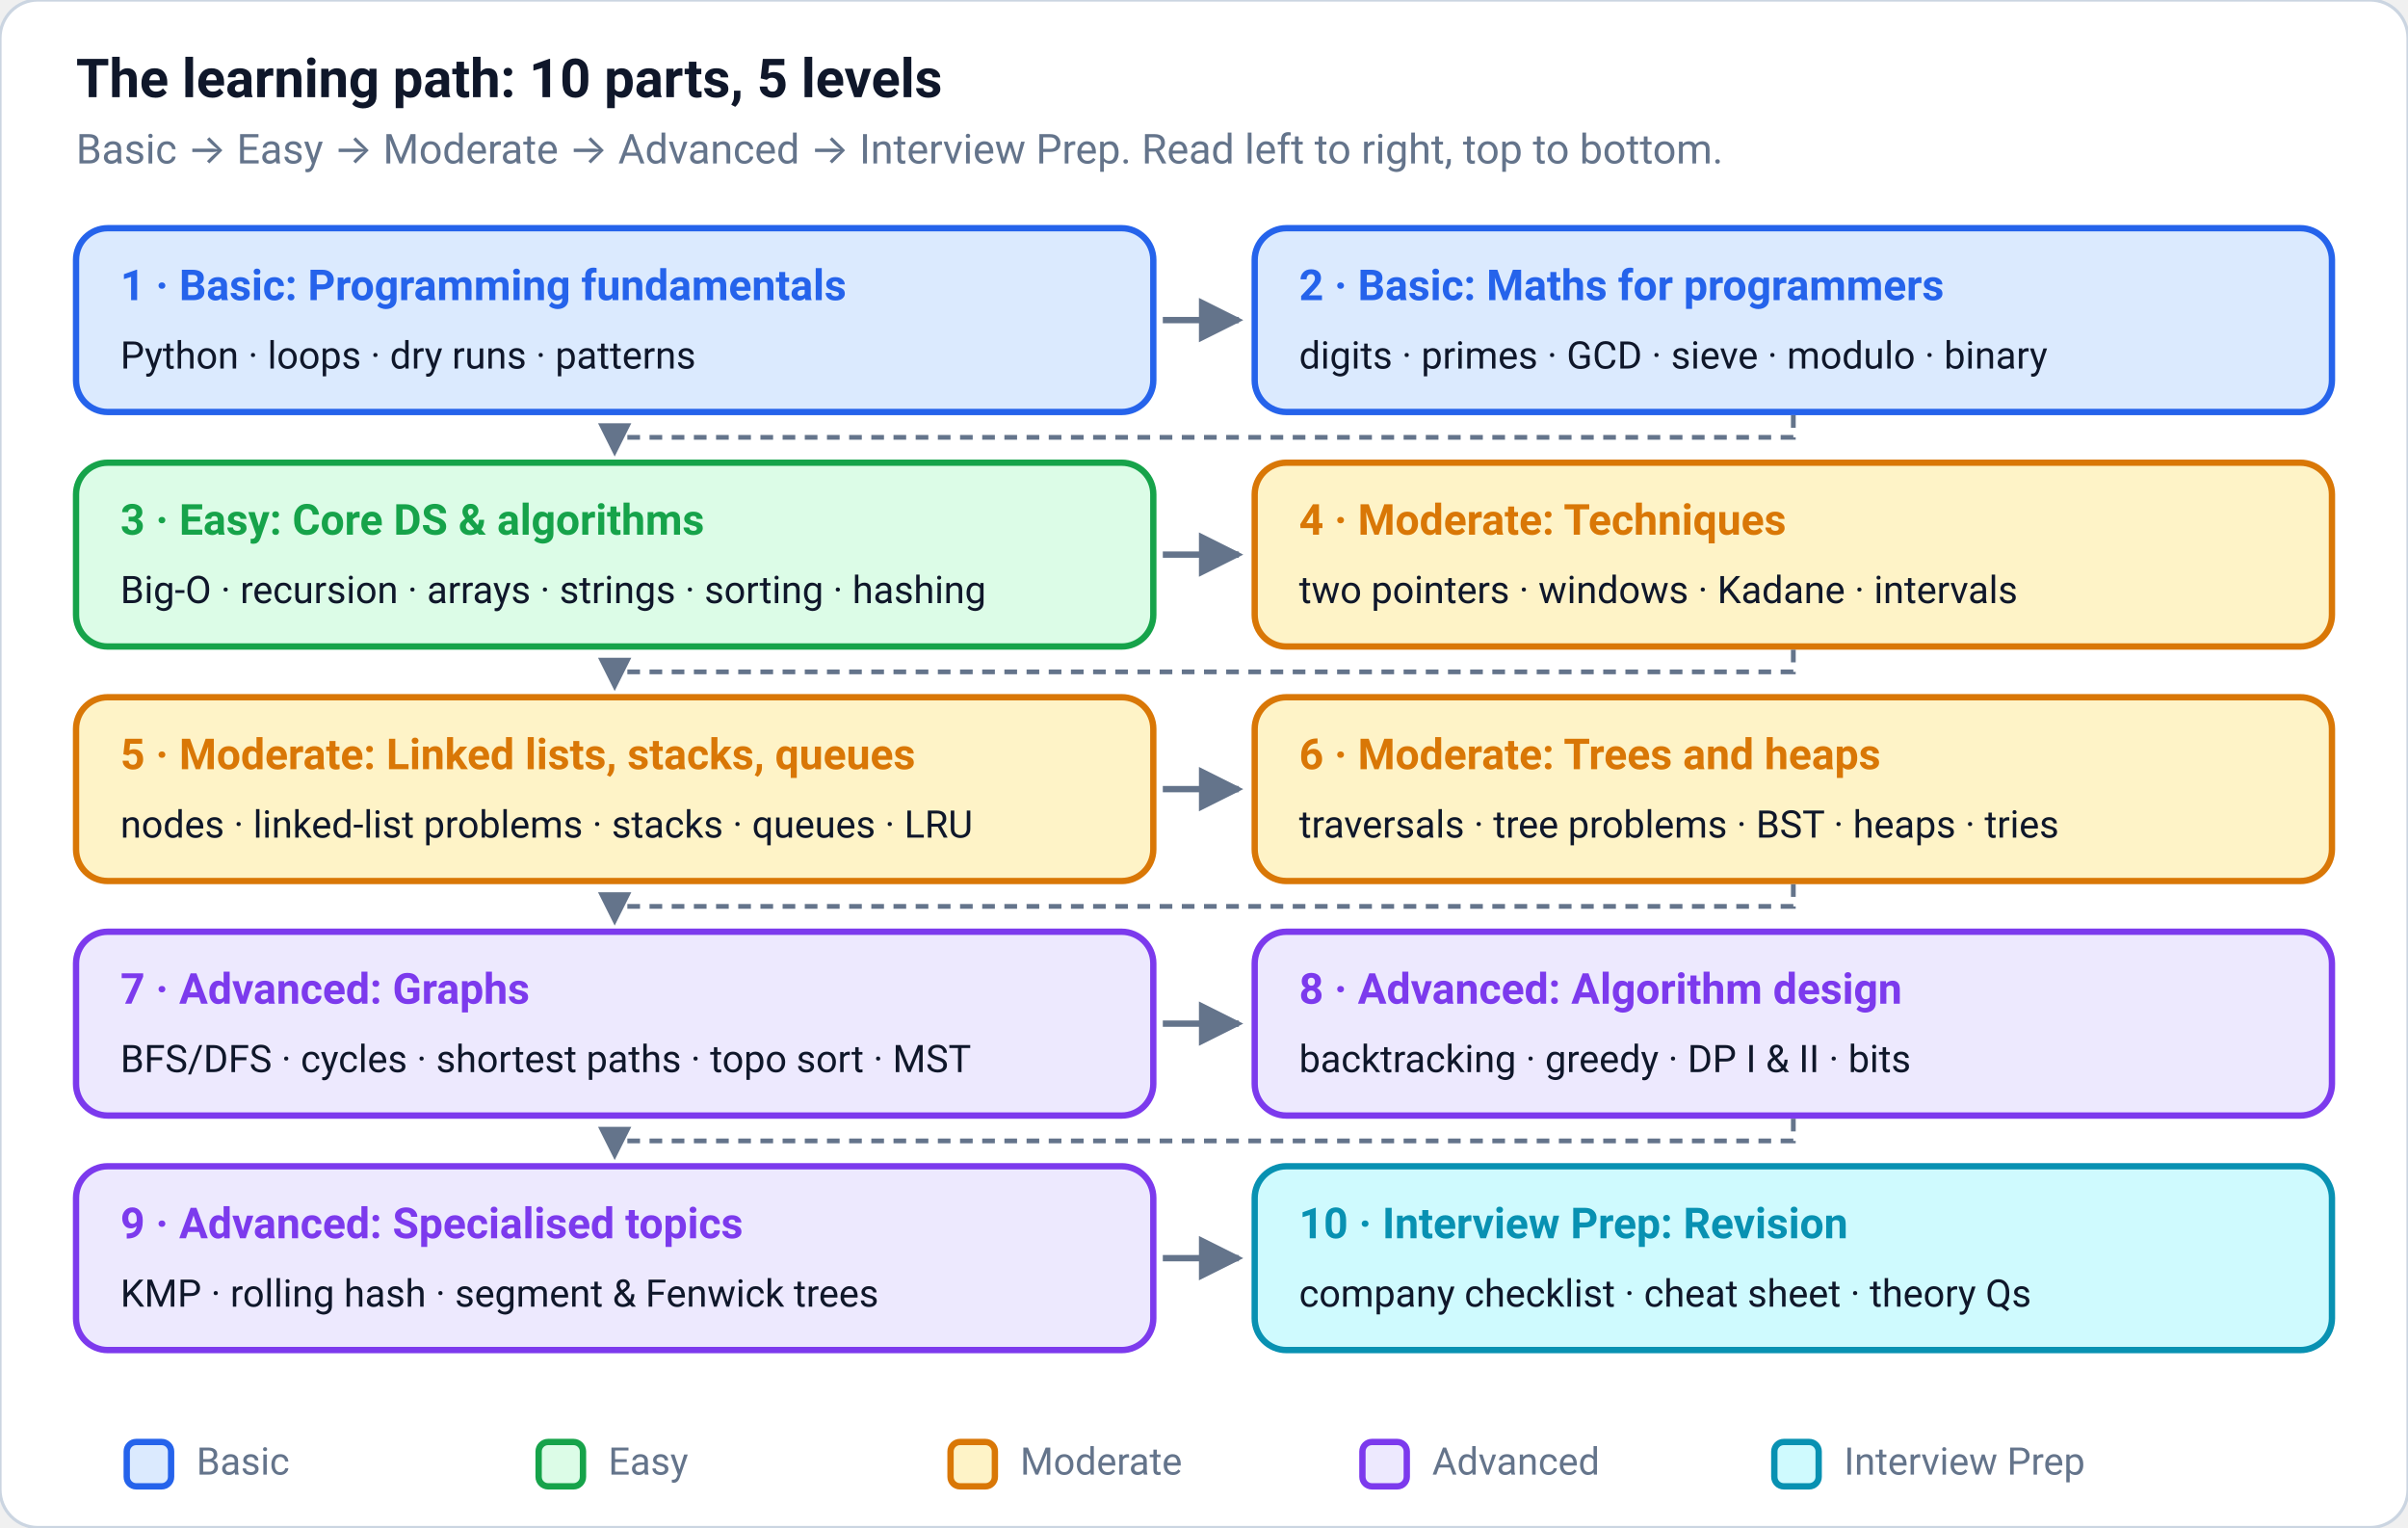
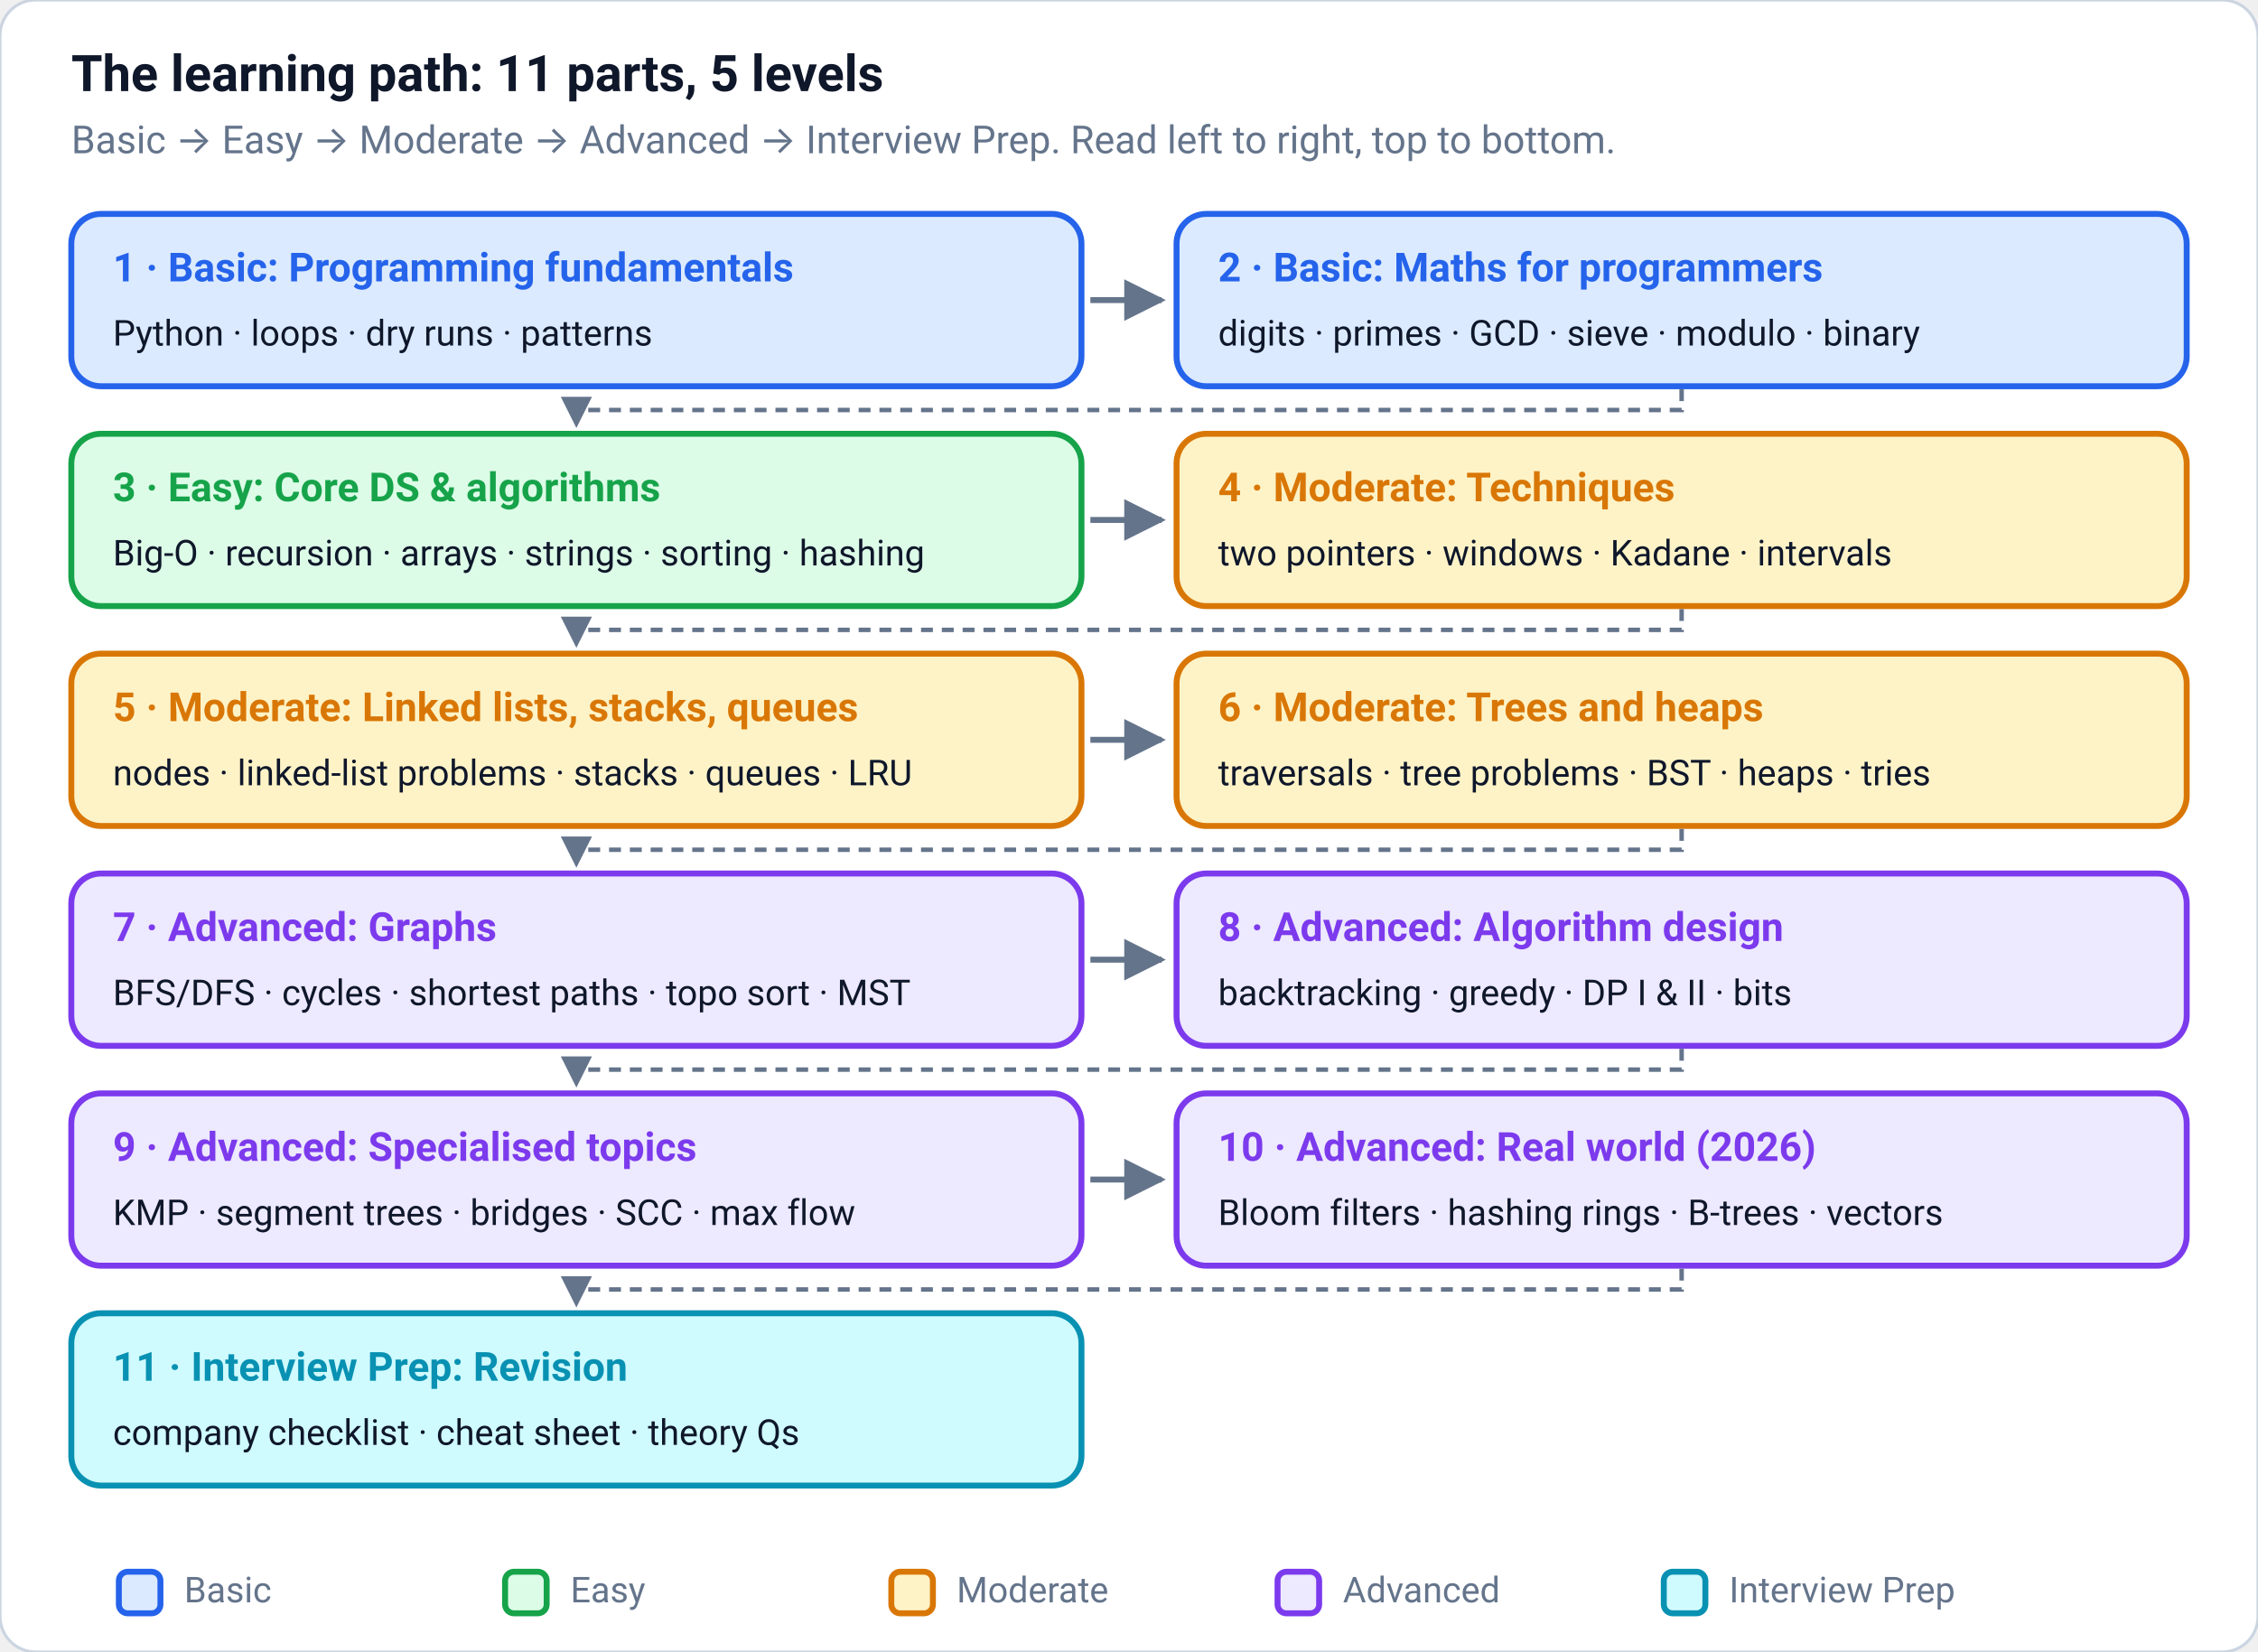
- <svg xmlns="http://www.w3.org/2000/svg" viewBox="0 0 760 482" width="760" height="482" role="img" aria-labelledby="title">
+ <svg xmlns="http://www.w3.org/2000/svg" viewBox="0 0 760 556" width="760" height="556" role="img" aria-labelledby="title">
  <defs>
    <marker id="a64748b" viewBox="0 0 10 10" refX="9" refY="5" markerWidth="7" markerHeight="7" orient="auto-start-reverse">
      <path d="M0,0 L10,5 L0,10 z" fill="#64748b" />
    </marker>
  </defs>
-   <rect x="0" y="0" width="760" height="482" rx="12" fill="#ffffff" stroke="#cbd5e1" stroke-width="1" />
-   <text x="24" y="26" font-family="ui-sans-serif, system-ui, -apple-system, 'Segoe UI', Roboto, 'Noto Sans', sans-serif" font-size="17" font-weight="700" text-anchor="start" dominant-baseline="middle" fill="#0f172a">The learning path: 10 parts, 5 levels</text>
+   <rect x="0" y="0" width="760" height="556" rx="12" fill="#ffffff" stroke="#cbd5e1" stroke-width="1" />
+   <text x="24" y="26" font-family="ui-sans-serif, system-ui, -apple-system, 'Segoe UI', Roboto, 'Noto Sans', sans-serif" font-size="17" font-weight="700" text-anchor="start" dominant-baseline="middle" fill="#0f172a">The learning path: 11 parts, 5 levels</text>
  <text x="24" y="48" font-family="ui-sans-serif, system-ui, -apple-system, 'Segoe UI', Roboto, 'Noto Sans', sans-serif" font-size="13" font-weight="400" text-anchor="start" dominant-baseline="middle" fill="#64748b">Basic → Easy → Moderate → Advanced → Interview Prep. Read left to right, top to bottom.</text>
  <rect x="24.0" y="72" width="340" height="58" rx="10" fill="#dbeafe" stroke="#2563eb" stroke-width="2" />
  <text x="38.0" y="91" font-family="ui-sans-serif, system-ui, -apple-system, 'Segoe UI', Roboto, 'Noto Sans', sans-serif" font-size="13.5" font-weight="700" text-anchor="start" dominant-baseline="middle" fill="#2563eb">1 · Basic: Programming fundamentals</text>
  <text x="38.0" y="113" font-family="ui-sans-serif, system-ui, -apple-system, 'Segoe UI', Roboto, 'Noto Sans', sans-serif" font-size="12" font-weight="400" text-anchor="start" dominant-baseline="middle" fill="#0f172a">Python · loops · dry runs · patterns</text>
  <line x1="367.0" y1="101.0" x2="391.0" y2="101.0" stroke="#64748b" stroke-width="2" marker-end="url(#a64748b)" />
  <rect x="396.0" y="72" width="340" height="58" rx="10" fill="#dbeafe" stroke="#2563eb" stroke-width="2" />
  <text x="410.0" y="91" font-family="ui-sans-serif, system-ui, -apple-system, 'Segoe UI', Roboto, 'Noto Sans', sans-serif" font-size="13.5" font-weight="700" text-anchor="start" dominant-baseline="middle" fill="#2563eb">2 · Basic: Maths for programmers</text>
  <text x="410.0" y="113" font-family="ui-sans-serif, system-ui, -apple-system, 'Segoe UI', Roboto, 'Noto Sans', sans-serif" font-size="12" font-weight="400" text-anchor="start" dominant-baseline="middle" fill="#0f172a">digits · primes · GCD · sieve · modulo · binary</text>
  <path d="M566.0,131 L566.0,138 L194.0,138 L194.0,143" fill="none" stroke="#64748b" stroke-width="1.5" marker-end="url(#a64748b)" stroke-dasharray="4 3" />
  <rect x="24.0" y="146" width="340" height="58" rx="10" fill="#dcfce7" stroke="#16a34a" stroke-width="2" />
  <text x="38.0" y="165" font-family="ui-sans-serif, system-ui, -apple-system, 'Segoe UI', Roboto, 'Noto Sans', sans-serif" font-size="13.5" font-weight="700" text-anchor="start" dominant-baseline="middle" fill="#16a34a">3 · Easy: Core DS &amp; algorithms</text>
  <text x="38.0" y="187" font-family="ui-sans-serif, system-ui, -apple-system, 'Segoe UI', Roboto, 'Noto Sans', sans-serif" font-size="12" font-weight="400" text-anchor="start" dominant-baseline="middle" fill="#0f172a">Big-O · recursion · arrays · strings · sorting · hashing</text>
  <line x1="367.0" y1="175.0" x2="391.0" y2="175.0" stroke="#64748b" stroke-width="2" marker-end="url(#a64748b)" />
  <rect x="396.0" y="146" width="340" height="58" rx="10" fill="#fef3c7" stroke="#d97706" stroke-width="2" />
  <text x="410.0" y="165" font-family="ui-sans-serif, system-ui, -apple-system, 'Segoe UI', Roboto, 'Noto Sans', sans-serif" font-size="13.5" font-weight="700" text-anchor="start" dominant-baseline="middle" fill="#d97706">4 · Moderate: Techniques</text>
  <text x="410.0" y="187" font-family="ui-sans-serif, system-ui, -apple-system, 'Segoe UI', Roboto, 'Noto Sans', sans-serif" font-size="12" font-weight="400" text-anchor="start" dominant-baseline="middle" fill="#0f172a">two pointers · windows · Kadane · intervals</text>
  <path d="M566.0,205 L566.0,212 L194.0,212 L194.0,217" fill="none" stroke="#64748b" stroke-width="1.5" marker-end="url(#a64748b)" stroke-dasharray="4 3" />
  <rect x="24.0" y="220" width="340" height="58" rx="10" fill="#fef3c7" stroke="#d97706" stroke-width="2" />
  <text x="38.0" y="239" font-family="ui-sans-serif, system-ui, -apple-system, 'Segoe UI', Roboto, 'Noto Sans', sans-serif" font-size="13.5" font-weight="700" text-anchor="start" dominant-baseline="middle" fill="#d97706">5 · Moderate: Linked lists, stacks, queues</text>
  <text x="38.0" y="261" font-family="ui-sans-serif, system-ui, -apple-system, 'Segoe UI', Roboto, 'Noto Sans', sans-serif" font-size="12" font-weight="400" text-anchor="start" dominant-baseline="middle" fill="#0f172a">nodes · linked-list problems · stacks · queues · LRU</text>
  <line x1="367.0" y1="249.0" x2="391.0" y2="249.0" stroke="#64748b" stroke-width="2" marker-end="url(#a64748b)" />
  <rect x="396.0" y="220" width="340" height="58" rx="10" fill="#fef3c7" stroke="#d97706" stroke-width="2" />
  <text x="410.0" y="239" font-family="ui-sans-serif, system-ui, -apple-system, 'Segoe UI', Roboto, 'Noto Sans', sans-serif" font-size="13.5" font-weight="700" text-anchor="start" dominant-baseline="middle" fill="#d97706">6 · Moderate: Trees and heaps</text>
  <text x="410.0" y="261" font-family="ui-sans-serif, system-ui, -apple-system, 'Segoe UI', Roboto, 'Noto Sans', sans-serif" font-size="12" font-weight="400" text-anchor="start" dominant-baseline="middle" fill="#0f172a">traversals · tree problems · BST · heaps · tries</text>
  <path d="M566.0,279 L566.0,286 L194.0,286 L194.0,291" fill="none" stroke="#64748b" stroke-width="1.5" marker-end="url(#a64748b)" stroke-dasharray="4 3" />
  <rect x="24.0" y="294" width="340" height="58" rx="10" fill="#ede9fe" stroke="#7c3aed" stroke-width="2" />
  <text x="38.0" y="313" font-family="ui-sans-serif, system-ui, -apple-system, 'Segoe UI', Roboto, 'Noto Sans', sans-serif" font-size="13.5" font-weight="700" text-anchor="start" dominant-baseline="middle" fill="#7c3aed">7 · Advanced: Graphs</text>
  <text x="38.0" y="335" font-family="ui-sans-serif, system-ui, -apple-system, 'Segoe UI', Roboto, 'Noto Sans', sans-serif" font-size="12" font-weight="400" text-anchor="start" dominant-baseline="middle" fill="#0f172a">BFS/DFS · cycles · shortest paths · topo sort · MST</text>
  <line x1="367.0" y1="323.0" x2="391.0" y2="323.0" stroke="#64748b" stroke-width="2" marker-end="url(#a64748b)" />
  <rect x="396.0" y="294" width="340" height="58" rx="10" fill="#ede9fe" stroke="#7c3aed" stroke-width="2" />
  <text x="410.0" y="313" font-family="ui-sans-serif, system-ui, -apple-system, 'Segoe UI', Roboto, 'Noto Sans', sans-serif" font-size="13.5" font-weight="700" text-anchor="start" dominant-baseline="middle" fill="#7c3aed">8 · Advanced: Algorithm design</text>
  <text x="410.0" y="335" font-family="ui-sans-serif, system-ui, -apple-system, 'Segoe UI', Roboto, 'Noto Sans', sans-serif" font-size="12" font-weight="400" text-anchor="start" dominant-baseline="middle" fill="#0f172a">backtracking · greedy · DP I &amp; II · bits</text>
  <path d="M566.0,353 L566.0,360 L194.0,360 L194.0,365" fill="none" stroke="#64748b" stroke-width="1.5" marker-end="url(#a64748b)" stroke-dasharray="4 3" />
  <rect x="24.0" y="368" width="340" height="58" rx="10" fill="#ede9fe" stroke="#7c3aed" stroke-width="2" />
  <text x="38.0" y="387" font-family="ui-sans-serif, system-ui, -apple-system, 'Segoe UI', Roboto, 'Noto Sans', sans-serif" font-size="13.5" font-weight="700" text-anchor="start" dominant-baseline="middle" fill="#7c3aed">9 · Advanced: Specialised topics</text>
-   <text x="38.0" y="409" font-family="ui-sans-serif, system-ui, -apple-system, 'Segoe UI', Roboto, 'Noto Sans', sans-serif" font-size="12" font-weight="400" text-anchor="start" dominant-baseline="middle" fill="#0f172a">KMP · rolling hash · segment &amp; Fenwick trees</text>
+   <text x="38.0" y="409" font-family="ui-sans-serif, system-ui, -apple-system, 'Segoe UI', Roboto, 'Noto Sans', sans-serif" font-size="12" font-weight="400" text-anchor="start" dominant-baseline="middle" fill="#0f172a">KMP · segment trees · bridges · SCC · max flow</text>
  <line x1="367.0" y1="397.0" x2="391.0" y2="397.0" stroke="#64748b" stroke-width="2" marker-end="url(#a64748b)" />
-   <rect x="396.0" y="368" width="340" height="58" rx="10" fill="#cffafe" stroke="#0891b2" stroke-width="2" />
-   <text x="410.0" y="387" font-family="ui-sans-serif, system-ui, -apple-system, 'Segoe UI', Roboto, 'Noto Sans', sans-serif" font-size="13.5" font-weight="700" text-anchor="start" dominant-baseline="middle" fill="#0891b2">10 · Interview Prep: Revision</text>
-   <text x="410.0" y="409" font-family="ui-sans-serif, system-ui, -apple-system, 'Segoe UI', Roboto, 'Noto Sans', sans-serif" font-size="12" font-weight="400" text-anchor="start" dominant-baseline="middle" fill="#0f172a">company checklist · cheat sheet · theory Qs</text>
-   <rect x="40" y="455" width="14" height="14" rx="3" fill="#dbeafe" stroke="#2563eb" stroke-width="2" />
-   <text x="62" y="462" font-family="ui-sans-serif, system-ui, -apple-system, 'Segoe UI', Roboto, 'Noto Sans', sans-serif" font-size="12" font-weight="400" text-anchor="start" dominant-baseline="middle" fill="#64748b">Basic</text>
-   <rect x="170" y="455" width="14" height="14" rx="3" fill="#dcfce7" stroke="#16a34a" stroke-width="2" />
-   <text x="192" y="462" font-family="ui-sans-serif, system-ui, -apple-system, 'Segoe UI', Roboto, 'Noto Sans', sans-serif" font-size="12" font-weight="400" text-anchor="start" dominant-baseline="middle" fill="#64748b">Easy</text>
-   <rect x="300" y="455" width="14" height="14" rx="3" fill="#fef3c7" stroke="#d97706" stroke-width="2" />
-   <text x="322" y="462" font-family="ui-sans-serif, system-ui, -apple-system, 'Segoe UI', Roboto, 'Noto Sans', sans-serif" font-size="12" font-weight="400" text-anchor="start" dominant-baseline="middle" fill="#64748b">Moderate</text>
-   <rect x="430" y="455" width="14" height="14" rx="3" fill="#ede9fe" stroke="#7c3aed" stroke-width="2" />
-   <text x="452" y="462" font-family="ui-sans-serif, system-ui, -apple-system, 'Segoe UI', Roboto, 'Noto Sans', sans-serif" font-size="12" font-weight="400" text-anchor="start" dominant-baseline="middle" fill="#64748b">Advanced</text>
-   <rect x="560" y="455" width="14" height="14" rx="3" fill="#cffafe" stroke="#0891b2" stroke-width="2" />
-   <text x="582" y="462" font-family="ui-sans-serif, system-ui, -apple-system, 'Segoe UI', Roboto, 'Noto Sans', sans-serif" font-size="12" font-weight="400" text-anchor="start" dominant-baseline="middle" fill="#64748b">Interview Prep</text>
+   <rect x="396.0" y="368" width="340" height="58" rx="10" fill="#ede9fe" stroke="#7c3aed" stroke-width="2" />
+   <text x="410.0" y="387" font-family="ui-sans-serif, system-ui, -apple-system, 'Segoe UI', Roboto, 'Noto Sans', sans-serif" font-size="13.5" font-weight="700" text-anchor="start" dominant-baseline="middle" fill="#7c3aed">10 · Advanced: Real world (2026)</text>
+   <text x="410.0" y="409" font-family="ui-sans-serif, system-ui, -apple-system, 'Segoe UI', Roboto, 'Noto Sans', sans-serif" font-size="12" font-weight="400" text-anchor="start" dominant-baseline="middle" fill="#0f172a">Bloom filters · hashing rings · B-trees · vectors</text>
+   <path d="M566.0,427 L566.0,434 L194.0,434 L194.0,439" fill="none" stroke="#64748b" stroke-width="1.5" marker-end="url(#a64748b)" stroke-dasharray="4 3" />
+   <rect x="24.0" y="442" width="340" height="58" rx="10" fill="#cffafe" stroke="#0891b2" stroke-width="2" />
+   <text x="38.0" y="461" font-family="ui-sans-serif, system-ui, -apple-system, 'Segoe UI', Roboto, 'Noto Sans', sans-serif" font-size="13.5" font-weight="700" text-anchor="start" dominant-baseline="middle" fill="#0891b2">11 · Interview Prep: Revision</text>
+   <text x="38.0" y="483" font-family="ui-sans-serif, system-ui, -apple-system, 'Segoe UI', Roboto, 'Noto Sans', sans-serif" font-size="12" font-weight="400" text-anchor="start" dominant-baseline="middle" fill="#0f172a">company checklist · cheat sheet · theory Qs</text>
+   <rect x="40" y="529" width="14" height="14" rx="3" fill="#dbeafe" stroke="#2563eb" stroke-width="2" />
+   <text x="62" y="536" font-family="ui-sans-serif, system-ui, -apple-system, 'Segoe UI', Roboto, 'Noto Sans', sans-serif" font-size="12" font-weight="400" text-anchor="start" dominant-baseline="middle" fill="#64748b">Basic</text>
+   <rect x="170" y="529" width="14" height="14" rx="3" fill="#dcfce7" stroke="#16a34a" stroke-width="2" />
+   <text x="192" y="536" font-family="ui-sans-serif, system-ui, -apple-system, 'Segoe UI', Roboto, 'Noto Sans', sans-serif" font-size="12" font-weight="400" text-anchor="start" dominant-baseline="middle" fill="#64748b">Easy</text>
+   <rect x="300" y="529" width="14" height="14" rx="3" fill="#fef3c7" stroke="#d97706" stroke-width="2" />
+   <text x="322" y="536" font-family="ui-sans-serif, system-ui, -apple-system, 'Segoe UI', Roboto, 'Noto Sans', sans-serif" font-size="12" font-weight="400" text-anchor="start" dominant-baseline="middle" fill="#64748b">Moderate</text>
+   <rect x="430" y="529" width="14" height="14" rx="3" fill="#ede9fe" stroke="#7c3aed" stroke-width="2" />
+   <text x="452" y="536" font-family="ui-sans-serif, system-ui, -apple-system, 'Segoe UI', Roboto, 'Noto Sans', sans-serif" font-size="12" font-weight="400" text-anchor="start" dominant-baseline="middle" fill="#64748b">Advanced</text>
+   <rect x="560" y="529" width="14" height="14" rx="3" fill="#cffafe" stroke="#0891b2" stroke-width="2" />
+   <text x="582" y="536" font-family="ui-sans-serif, system-ui, -apple-system, 'Segoe UI', Roboto, 'Noto Sans', sans-serif" font-size="12" font-weight="400" text-anchor="start" dominant-baseline="middle" fill="#64748b">Interview Prep</text>
</svg>
